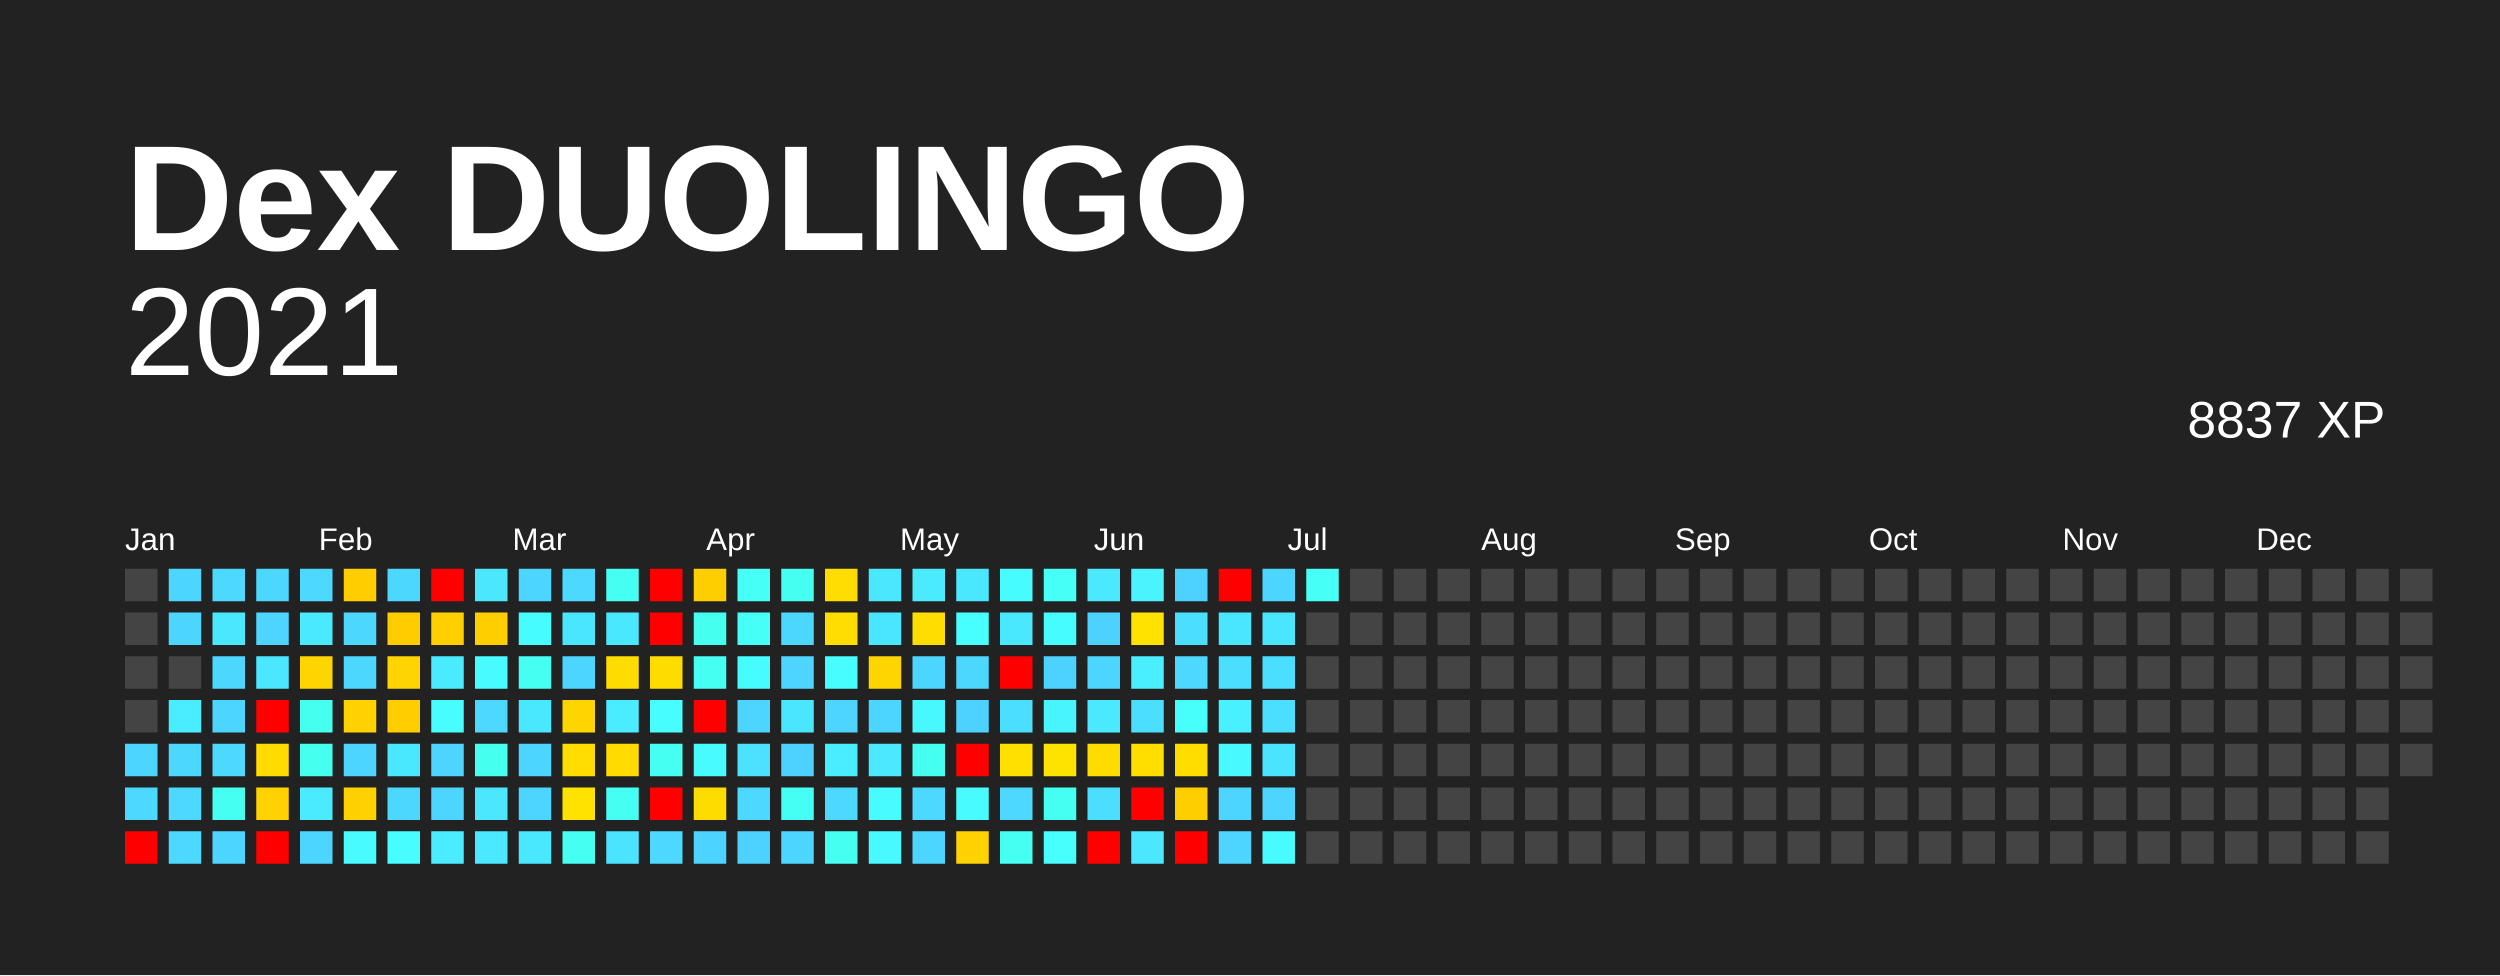
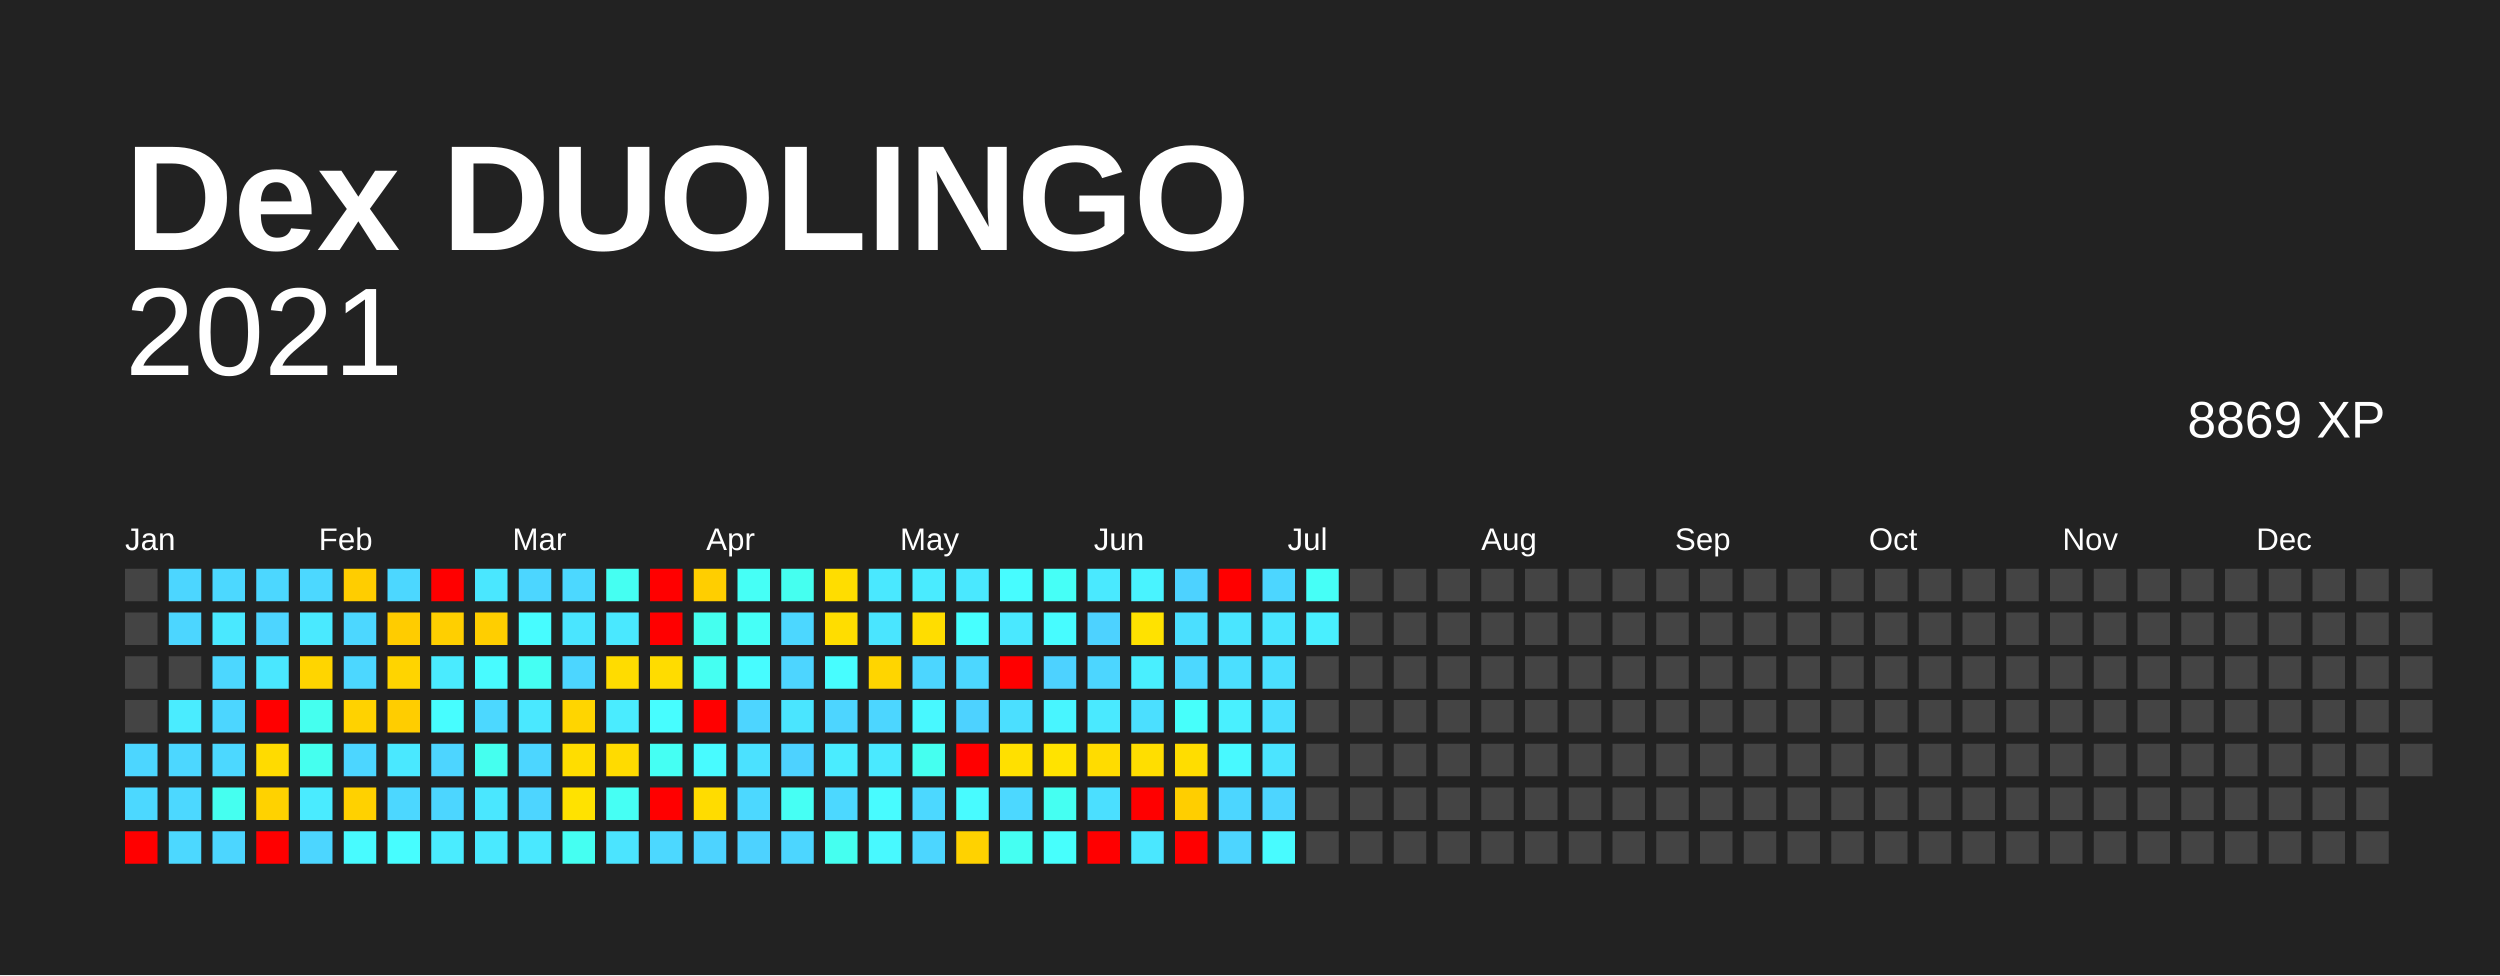
<svg xmlns="http://www.w3.org/2000/svg" baseProfile="full" height="78mm" version="1.1" viewBox="0,0,200,78" width="200mm">
  <defs />
  <rect fill="#222222" height="78" width="200" x="0" y="0" />
  <text fill="#FFFFFF" style="font-size:12px; font-family:Arial; font-weight:bold;" x="10" y="20">Dex DUOLINGO</text>
  <text alignment-baseline="hanging" fill="#FFFFFF" style="font-size:10.0px; font-family:Arial;" x="10" y="30">2021</text>
-   <text alignment-baseline="hanging" fill="#FFFFFF" style="font-size:4.125px; font-family:Arial;" x="175" y="35">8837 XP</text>
+   <text alignment-baseline="hanging" fill="#FFFFFF" style="font-size:4.125px; font-family:Arial;" x="175" y="35">8869 XP</text>
  <text fill="#FFFFFF" style="font-size:2.5px; font-family:Arial" x="10.0" y="44">Jan</text>
  <text fill="#FFFFFF" style="font-size:2.5px; font-family:Arial" x="25.5" y="44">Feb</text>
  <text fill="#FFFFFF" style="font-size:2.5px; font-family:Arial" x="41.0" y="44">Mar</text>
  <text fill="#FFFFFF" style="font-size:2.5px; font-family:Arial" x="56.5" y="44">Apr</text>
  <text fill="#FFFFFF" style="font-size:2.5px; font-family:Arial" x="72.0" y="44">May</text>
  <text fill="#FFFFFF" style="font-size:2.5px; font-family:Arial" x="87.5" y="44">Jun</text>
  <text fill="#FFFFFF" style="font-size:2.5px; font-family:Arial" x="103.0" y="44">Jul</text>
  <text fill="#FFFFFF" style="font-size:2.5px; font-family:Arial" x="118.5" y="44">Aug</text>
  <text fill="#FFFFFF" style="font-size:2.5px; font-family:Arial" x="134.0" y="44">Sep</text>
  <text fill="#FFFFFF" style="font-size:2.5px; font-family:Arial" x="149.5" y="44">Oct</text>
  <text fill="#FFFFFF" style="font-size:2.5px; font-family:Arial" x="165.0" y="44">Nov</text>
  <text fill="#FFFFFF" style="font-size:2.5px; font-family:Arial" x="180.5" y="44">Dec</text>
  <rect fill="#444444" height="2.6" width="2.6" x="10.0" y="45.5" />
  <rect fill="#444444" height="2.6" width="2.6" x="10.0" y="49.0" />
  <rect fill="#444444" height="2.6" width="2.6" x="10.0" y="52.5" />
  <rect fill="#444444" height="2.6" width="2.6" x="10.0" y="56.0" />
  <rect fill="#4cd6ff" height="2.6" width="2.6" x="10.0" y="59.5" />
  <rect fill="#4cd8ff" height="2.6" width="2.6" x="10.0" y="63.0" />
  <rect fill="red" height="2.6" width="2.6" x="10.0" y="66.5" />
  <rect fill="#4cd6ff" height="2.6" width="2.6" x="13.5" y="45.5" />
  <rect fill="#4cd6ff" height="2.6" width="2.6" x="13.5" y="49.0" />
  <rect fill="#444444" height="2.6" width="2.6" x="13.5" y="52.5" />
  <rect fill="#4aecff" height="2.6" width="2.6" x="13.5" y="56.0" />
  <rect fill="#4cd7ff" height="2.6" width="2.6" x="13.5" y="59.5" />
  <rect fill="#4cd8ff" height="2.6" width="2.6" x="13.5" y="63.0" />
  <rect fill="#4cd8ff" height="2.6" width="2.6" x="13.5" y="66.5" />
  <rect fill="#4cd8ff" height="2.6" width="2.6" x="17.0" y="45.5" />
  <rect fill="#4ae8ff" height="2.6" width="2.6" x="17.0" y="49.0" />
  <rect fill="#4cd7ff" height="2.6" width="2.6" x="17.0" y="52.5" />
  <rect fill="#4cd6ff" height="2.6" width="2.6" x="17.0" y="56.0" />
  <rect fill="#4cd8ff" height="2.6" width="2.6" x="17.0" y="59.5" />
  <rect fill="#45fff0" height="2.6" width="2.6" x="17.0" y="63.0" />
  <rect fill="#4cd6ff" height="2.6" width="2.6" x="17.0" y="66.5" />
  <rect fill="#4cd7ff" height="2.6" width="2.6" x="20.5" y="45.5" />
  <rect fill="#4dd5ff" height="2.6" width="2.6" x="20.5" y="49.0" />
  <rect fill="#4ae7ff" height="2.6" width="2.6" x="20.5" y="52.5" />
  <rect fill="red" height="2.6" width="2.6" x="20.5" y="56.0" />
  <rect fill="#ffdb00" height="2.6" width="2.6" x="20.5" y="59.5" />
  <rect fill="#ffd200" height="2.6" width="2.6" x="20.5" y="63.0" />
  <rect fill="red" height="2.6" width="2.6" x="20.5" y="66.5" />
  <rect fill="#4cd8ff" height="2.6" width="2.6" x="24.0" y="45.5" />
  <rect fill="#4ae9ff" height="2.6" width="2.6" x="24.0" y="49.0" />
  <rect fill="#ffd500" height="2.6" width="2.6" x="24.0" y="52.5" />
  <rect fill="#45ffef" height="2.6" width="2.6" x="24.0" y="56.0" />
  <rect fill="#45ffef" height="2.6" width="2.6" x="24.0" y="59.5" />
  <rect fill="#4aebff" height="2.6" width="2.6" x="24.0" y="63.0" />
  <rect fill="#4cd6ff" height="2.6" width="2.6" x="24.0" y="66.5" />
  <rect fill="#ffcd00" height="2.6" width="2.6" x="27.5" y="45.5" />
  <rect fill="#4cd7ff" height="2.6" width="2.6" x="27.5" y="49.0" />
  <rect fill="#4cd7ff" height="2.6" width="2.6" x="27.5" y="52.5" />
  <rect fill="#ffd200" height="2.6" width="2.6" x="27.5" y="56.0" />
  <rect fill="#4cd6ff" height="2.6" width="2.6" x="27.5" y="59.5" />
  <rect fill="#ffd100" height="2.6" width="2.6" x="27.5" y="63.0" />
  <rect fill="#48fbff" height="2.6" width="2.6" x="27.5" y="66.5" />
  <rect fill="#4cd7ff" height="2.6" width="2.6" x="31.0" y="45.5" />
  <rect fill="#ffcc00" height="2.6" width="2.6" x="31.0" y="49.0" />
  <rect fill="#ffd400" height="2.6" width="2.6" x="31.0" y="52.5" />
  <rect fill="#ffcd00" height="2.6" width="2.6" x="31.0" y="56.0" />
  <rect fill="#4ae8ff" height="2.6" width="2.6" x="31.0" y="59.5" />
  <rect fill="#4cd7ff" height="2.6" width="2.6" x="31.0" y="63.0" />
  <rect fill="#47fdff" height="2.6" width="2.6" x="31.0" y="66.5" />
  <rect fill="red" height="2.6" width="2.6" x="34.5" y="45.5" />
  <rect fill="#ffcf00" height="2.6" width="2.6" x="34.5" y="49.0" />
  <rect fill="#4aebff" height="2.6" width="2.6" x="34.5" y="52.5" />
  <rect fill="#47fdff" height="2.6" width="2.6" x="34.5" y="56.0" />
  <rect fill="#4dd5ff" height="2.6" width="2.6" x="34.5" y="59.5" />
  <rect fill="#4cd6ff" height="2.6" width="2.6" x="34.5" y="63.0" />
  <rect fill="#4aecff" height="2.6" width="2.6" x="34.5" y="66.5" />
  <rect fill="#4ae7ff" height="2.6" width="2.6" x="38.0" y="45.5" />
  <rect fill="#ffce00" height="2.6" width="2.6" x="38.0" y="49.0" />
  <rect fill="#48fbff" height="2.6" width="2.6" x="38.0" y="52.5" />
  <rect fill="#4cd8ff" height="2.6" width="2.6" x="38.0" y="56.0" />
  <rect fill="#45ffef" height="2.6" width="2.6" x="38.0" y="59.5" />
  <rect fill="#4ae7ff" height="2.6" width="2.6" x="38.0" y="63.0" />
  <rect fill="#4ae9ff" height="2.6" width="2.6" x="38.0" y="66.5" />
  <rect fill="#4cd6ff" height="2.6" width="2.6" x="41.5" y="45.5" />
  <rect fill="#47fcff" height="2.6" width="2.6" x="41.5" y="49.0" />
  <rect fill="#45fff3" height="2.6" width="2.6" x="41.5" y="52.5" />
  <rect fill="#4ae8ff" height="2.6" width="2.6" x="41.5" y="56.0" />
  <rect fill="#4cd6ff" height="2.6" width="2.6" x="41.5" y="59.5" />
  <rect fill="#4dd5ff" height="2.6" width="2.6" x="41.5" y="63.0" />
  <rect fill="#4ae8ff" height="2.6" width="2.6" x="41.5" y="66.5" />
  <rect fill="#4cd8ff" height="2.6" width="2.6" x="45.0" y="45.5" />
  <rect fill="#4ae5ff" height="2.6" width="2.6" x="45.0" y="49.0" />
  <rect fill="#4cd6ff" height="2.6" width="2.6" x="45.0" y="52.5" />
  <rect fill="#ffd500" height="2.6" width="2.6" x="45.0" y="56.0" />
  <rect fill="#ffdd00" height="2.6" width="2.6" x="45.0" y="59.5" />
  <rect fill="#ffe200" height="2.6" width="2.6" x="45.0" y="63.0" />
  <rect fill="#45fff2" height="2.6" width="2.6" x="45.0" y="66.5" />
  <rect fill="#45fff2" height="2.6" width="2.6" x="48.5" y="45.5" />
  <rect fill="#4ae8ff" height="2.6" width="2.6" x="48.5" y="49.0" />
  <rect fill="#ffdc00" height="2.6" width="2.6" x="48.5" y="52.5" />
  <rect fill="#4aecff" height="2.6" width="2.6" x="48.5" y="56.0" />
  <rect fill="#ffdb00" height="2.6" width="2.6" x="48.5" y="59.5" />
  <rect fill="#46fff4" height="2.6" width="2.6" x="48.5" y="63.0" />
  <rect fill="#4be4ff" height="2.6" width="2.6" x="48.5" y="66.5" />
  <rect fill="red" height="2.6" width="2.6" x="52.0" y="45.5" />
  <rect fill="red" height="2.6" width="2.6" x="52.0" y="49.0" />
  <rect fill="#ffdc00" height="2.6" width="2.6" x="52.0" y="52.5" />
  <rect fill="#47fdff" height="2.6" width="2.6" x="52.0" y="56.0" />
  <rect fill="#45fff3" height="2.6" width="2.6" x="52.0" y="59.5" />
  <rect fill="red" height="2.6" width="2.6" x="52.0" y="63.0" />
  <rect fill="#4cd8ff" height="2.6" width="2.6" x="52.0" y="66.5" />
  <rect fill="#ffce00" height="2.6" width="2.6" x="55.5" y="45.5" />
  <rect fill="#45ffef" height="2.6" width="2.6" x="55.5" y="49.0" />
  <rect fill="#45fff2" height="2.6" width="2.6" x="55.5" y="52.5" />
  <rect fill="red" height="2.6" width="2.6" x="55.5" y="56.0" />
  <rect fill="#48fbff" height="2.6" width="2.6" x="55.5" y="59.5" />
  <rect fill="#ffdc00" height="2.6" width="2.6" x="55.5" y="63.0" />
  <rect fill="#4dd3ff" height="2.6" width="2.6" x="55.5" y="66.5" />
  <rect fill="#46fff6" height="2.6" width="2.6" x="59.0" y="45.5" />
  <rect fill="#46fff7" height="2.6" width="2.6" x="59.0" y="49.0" />
  <rect fill="#47fcff" height="2.6" width="2.6" x="59.0" y="52.5" />
  <rect fill="#4dd5ff" height="2.6" width="2.6" x="59.0" y="56.0" />
  <rect fill="#4be1ff" height="2.6" width="2.6" x="59.0" y="59.5" />
  <rect fill="#4cd8ff" height="2.6" width="2.6" x="59.0" y="63.0" />
  <rect fill="#4dd2ff" height="2.6" width="2.6" x="59.0" y="66.5" />
  <rect fill="#45fff0" height="2.6" width="2.6" x="62.5" y="45.5" />
  <rect fill="#4cd7ff" height="2.6" width="2.6" x="62.5" y="49.0" />
  <rect fill="#4dd5ff" height="2.6" width="2.6" x="62.5" y="52.5" />
  <rect fill="#4ae5ff" height="2.6" width="2.6" x="62.5" y="56.0" />
  <rect fill="#4dd2ff" height="2.6" width="2.6" x="62.5" y="59.5" />
  <rect fill="#46fff4" height="2.6" width="2.6" x="62.5" y="63.0" />
  <rect fill="#4cd6ff" height="2.6" width="2.6" x="62.5" y="66.5" />
  <rect fill="#ffdd00" height="2.6" width="2.6" x="66.0" y="45.5" />
  <rect fill="#ffdd00" height="2.6" width="2.6" x="66.0" y="49.0" />
  <rect fill="#47fdff" height="2.6" width="2.6" x="66.0" y="52.5" />
  <rect fill="#4dd5ff" height="2.6" width="2.6" x="66.0" y="56.0" />
  <rect fill="#4aecff" height="2.6" width="2.6" x="66.0" y="59.5" />
  <rect fill="#4cd8ff" height="2.6" width="2.6" x="66.0" y="63.0" />
  <rect fill="#45fff0" height="2.6" width="2.6" x="66.0" y="66.5" />
  <rect fill="#4ae8ff" height="2.6" width="2.6" x="69.5" y="45.5" />
  <rect fill="#4ae5ff" height="2.6" width="2.6" x="69.5" y="49.0" />
  <rect fill="#ffd500" height="2.6" width="2.6" x="69.5" y="52.5" />
  <rect fill="#4cd6ff" height="2.6" width="2.6" x="69.5" y="56.0" />
  <rect fill="#4ae9ff" height="2.6" width="2.6" x="69.5" y="59.5" />
  <rect fill="#48fbff" height="2.6" width="2.6" x="69.5" y="63.0" />
  <rect fill="#48f9ff" height="2.6" width="2.6" x="69.5" y="66.5" />
  <rect fill="#4aebff" height="2.6" width="2.6" x="73.0" y="45.5" />
  <rect fill="#ffdd00" height="2.6" width="2.6" x="73.0" y="49.0" />
  <rect fill="#4cd6ff" height="2.6" width="2.6" x="73.0" y="52.5" />
  <rect fill="#48f8ff" height="2.6" width="2.6" x="73.0" y="56.0" />
  <rect fill="#45fff0" height="2.6" width="2.6" x="73.0" y="59.5" />
  <rect fill="#4cd8ff" height="2.6" width="2.6" x="73.0" y="63.0" />
  <rect fill="#4cd6ff" height="2.6" width="2.6" x="73.0" y="66.5" />
  <rect fill="#4ae8ff" height="2.6" width="2.6" x="76.5" y="45.5" />
  <rect fill="#47ffff" height="2.6" width="2.6" x="76.5" y="49.0" />
  <rect fill="#4cd7ff" height="2.6" width="2.6" x="76.5" y="52.5" />
  <rect fill="#4dd2ff" height="2.6" width="2.6" x="76.5" y="56.0" />
  <rect fill="red" height="2.6" width="2.6" x="76.5" y="59.5" />
  <rect fill="#48fbff" height="2.6" width="2.6" x="76.5" y="63.0" />
  <rect fill="#ffd200" height="2.6" width="2.6" x="76.5" y="66.5" />
  <rect fill="#47fcff" height="2.6" width="2.6" x="80.0" y="45.5" />
  <rect fill="#4ae8ff" height="2.6" width="2.6" x="80.0" y="49.0" />
  <rect fill="red" height="2.6" width="2.6" x="80.0" y="52.5" />
  <rect fill="#4bdfff" height="2.6" width="2.6" x="80.0" y="56.0" />
  <rect fill="#ffe000" height="2.6" width="2.6" x="80.0" y="59.5" />
  <rect fill="#4cd8ff" height="2.6" width="2.6" x="80.0" y="63.0" />
  <rect fill="#45fff2" height="2.6" width="2.6" x="80.0" y="66.5" />
  <rect fill="#46fff7" height="2.6" width="2.6" x="83.5" y="45.5" />
  <rect fill="#47fcff" height="2.6" width="2.6" x="83.5" y="49.0" />
  <rect fill="#4dd2ff" height="2.6" width="2.6" x="83.5" y="52.5" />
  <rect fill="#48f5ff" height="2.6" width="2.6" x="83.5" y="56.0" />
  <rect fill="#ffe300" height="2.6" width="2.6" x="83.5" y="59.5" />
  <rect fill="#45fff2" height="2.6" width="2.6" x="83.5" y="63.0" />
  <rect fill="#47fffd" height="2.6" width="2.6" x="83.5" y="66.5" />
  <rect fill="#4ae9ff" height="2.6" width="2.6" x="87.0" y="45.5" />
  <rect fill="#4dd2ff" height="2.6" width="2.6" x="87.0" y="49.0" />
  <rect fill="#4cd6ff" height="2.6" width="2.6" x="87.0" y="52.5" />
  <rect fill="#4ae9ff" height="2.6" width="2.6" x="87.0" y="56.0" />
  <rect fill="#ffdc00" height="2.6" width="2.6" x="87.0" y="59.5" />
  <rect fill="#4bdfff" height="2.6" width="2.6" x="87.0" y="63.0" />
  <rect fill="red" height="2.6" width="2.6" x="87.0" y="66.5" />
  <rect fill="#49f3ff" height="2.6" width="2.6" x="90.5" y="45.5" />
  <rect fill="#ffe200" height="2.6" width="2.6" x="90.5" y="49.0" />
  <rect fill="#49efff" height="2.6" width="2.6" x="90.5" y="52.5" />
  <rect fill="#4bdfff" height="2.6" width="2.6" x="90.5" y="56.0" />
  <rect fill="#ffde00" height="2.6" width="2.6" x="90.5" y="59.5" />
  <rect fill="red" height="2.6" width="2.6" x="90.5" y="63.0" />
  <rect fill="#4ae7ff" height="2.6" width="2.6" x="90.5" y="66.5" />
  <rect fill="#4dd2ff" height="2.6" width="2.6" x="94.0" y="45.5" />
  <rect fill="#4bdfff" height="2.6" width="2.6" x="94.0" y="49.0" />
  <rect fill="#4cd8ff" height="2.6" width="2.6" x="94.0" y="52.5" />
  <rect fill="#47fffb" height="2.6" width="2.6" x="94.0" y="56.0" />
  <rect fill="#ffdd00" height="2.6" width="2.6" x="94.0" y="59.5" />
  <rect fill="#ffce00" height="2.6" width="2.6" x="94.0" y="63.0" />
  <rect fill="red" height="2.6" width="2.6" x="94.0" y="66.5" />
  <rect fill="red" height="2.6" width="2.6" x="97.5" y="45.5" />
  <rect fill="#4ae5ff" height="2.6" width="2.6" x="97.5" y="49.0" />
  <rect fill="#4bdfff" height="2.6" width="2.6" x="97.5" y="52.5" />
  <rect fill="#49f0ff" height="2.6" width="2.6" x="97.5" y="56.0" />
  <rect fill="#48f9ff" height="2.6" width="2.6" x="97.5" y="59.5" />
  <rect fill="#4cd6ff" height="2.6" width="2.6" x="97.5" y="63.0" />
  <rect fill="#4dd5ff" height="2.6" width="2.6" x="97.5" y="66.5" />
  <rect fill="#4cd6ff" height="2.6" width="2.6" x="101.0" y="45.5" />
  <rect fill="#4ae5ff" height="2.6" width="2.6" x="101.0" y="49.0" />
  <rect fill="#4bdfff" height="2.6" width="2.6" x="101.0" y="52.5" />
  <rect fill="#4bdfff" height="2.6" width="2.6" x="101.0" y="56.0" />
  <rect fill="#4be4ff" height="2.6" width="2.6" x="101.0" y="59.5" />
  <rect fill="#4dd5ff" height="2.6" width="2.6" x="101.0" y="63.0" />
  <rect fill="#48fbff" height="2.6" width="2.6" x="101.0" y="66.5" />
  <rect fill="#46fff7" height="2.6" width="2.6" x="104.5" y="45.5" />
-   <rect fill="#444444" height="2.6" width="2.6" x="104.5" y="49.0" />
+   <rect fill="#49efff" height="2.6" width="2.6" x="104.5" y="49.0" />
  <rect fill="#444444" height="2.6" width="2.6" x="104.5" y="52.5" />
  <rect fill="#444444" height="2.6" width="2.6" x="104.5" y="56.0" />
  <rect fill="#444444" height="2.6" width="2.6" x="104.5" y="59.5" />
  <rect fill="#444444" height="2.6" width="2.6" x="104.5" y="63.0" />
  <rect fill="#444444" height="2.6" width="2.6" x="104.5" y="66.5" />
  <rect fill="#444444" height="2.6" width="2.6" x="108.0" y="45.5" />
  <rect fill="#444444" height="2.6" width="2.6" x="108.0" y="49.0" />
  <rect fill="#444444" height="2.6" width="2.6" x="108.0" y="52.5" />
  <rect fill="#444444" height="2.6" width="2.6" x="108.0" y="56.0" />
  <rect fill="#444444" height="2.6" width="2.6" x="108.0" y="59.5" />
  <rect fill="#444444" height="2.6" width="2.6" x="108.0" y="63.0" />
  <rect fill="#444444" height="2.6" width="2.6" x="108.0" y="66.5" />
  <rect fill="#444444" height="2.6" width="2.6" x="111.5" y="45.5" />
  <rect fill="#444444" height="2.6" width="2.6" x="111.5" y="49.0" />
  <rect fill="#444444" height="2.6" width="2.6" x="111.5" y="52.5" />
  <rect fill="#444444" height="2.6" width="2.6" x="111.5" y="56.0" />
  <rect fill="#444444" height="2.6" width="2.6" x="111.5" y="59.5" />
  <rect fill="#444444" height="2.6" width="2.6" x="111.5" y="63.0" />
  <rect fill="#444444" height="2.6" width="2.6" x="111.5" y="66.5" />
  <rect fill="#444444" height="2.6" width="2.6" x="115.0" y="45.5" />
  <rect fill="#444444" height="2.6" width="2.6" x="115.0" y="49.0" />
  <rect fill="#444444" height="2.6" width="2.6" x="115.0" y="52.5" />
  <rect fill="#444444" height="2.6" width="2.6" x="115.0" y="56.0" />
  <rect fill="#444444" height="2.6" width="2.6" x="115.0" y="59.5" />
  <rect fill="#444444" height="2.6" width="2.6" x="115.0" y="63.0" />
  <rect fill="#444444" height="2.6" width="2.6" x="115.0" y="66.5" />
  <rect fill="#444444" height="2.6" width="2.6" x="118.5" y="45.5" />
  <rect fill="#444444" height="2.6" width="2.6" x="118.5" y="49.0" />
  <rect fill="#444444" height="2.6" width="2.6" x="118.5" y="52.5" />
  <rect fill="#444444" height="2.6" width="2.6" x="118.5" y="56.0" />
  <rect fill="#444444" height="2.6" width="2.6" x="118.5" y="59.5" />
  <rect fill="#444444" height="2.6" width="2.6" x="118.5" y="63.0" />
  <rect fill="#444444" height="2.6" width="2.6" x="118.5" y="66.5" />
  <rect fill="#444444" height="2.6" width="2.6" x="122.0" y="45.5" />
  <rect fill="#444444" height="2.6" width="2.6" x="122.0" y="49.0" />
  <rect fill="#444444" height="2.6" width="2.6" x="122.0" y="52.5" />
  <rect fill="#444444" height="2.6" width="2.6" x="122.0" y="56.0" />
  <rect fill="#444444" height="2.6" width="2.6" x="122.0" y="59.5" />
  <rect fill="#444444" height="2.6" width="2.6" x="122.0" y="63.0" />
  <rect fill="#444444" height="2.6" width="2.6" x="122.0" y="66.5" />
  <rect fill="#444444" height="2.6" width="2.6" x="125.5" y="45.5" />
  <rect fill="#444444" height="2.6" width="2.6" x="125.5" y="49.0" />
  <rect fill="#444444" height="2.6" width="2.6" x="125.5" y="52.5" />
  <rect fill="#444444" height="2.6" width="2.6" x="125.5" y="56.0" />
  <rect fill="#444444" height="2.6" width="2.6" x="125.5" y="59.5" />
  <rect fill="#444444" height="2.6" width="2.6" x="125.5" y="63.0" />
  <rect fill="#444444" height="2.6" width="2.6" x="125.5" y="66.5" />
  <rect fill="#444444" height="2.6" width="2.6" x="129.0" y="45.5" />
  <rect fill="#444444" height="2.6" width="2.6" x="129.0" y="49.0" />
  <rect fill="#444444" height="2.6" width="2.6" x="129.0" y="52.5" />
  <rect fill="#444444" height="2.6" width="2.6" x="129.0" y="56.0" />
  <rect fill="#444444" height="2.6" width="2.6" x="129.0" y="59.5" />
  <rect fill="#444444" height="2.6" width="2.6" x="129.0" y="63.0" />
  <rect fill="#444444" height="2.6" width="2.6" x="129.0" y="66.5" />
  <rect fill="#444444" height="2.6" width="2.6" x="132.5" y="45.5" />
  <rect fill="#444444" height="2.6" width="2.6" x="132.5" y="49.0" />
  <rect fill="#444444" height="2.6" width="2.6" x="132.5" y="52.5" />
  <rect fill="#444444" height="2.6" width="2.6" x="132.5" y="56.0" />
  <rect fill="#444444" height="2.6" width="2.6" x="132.5" y="59.5" />
  <rect fill="#444444" height="2.6" width="2.6" x="132.5" y="63.0" />
  <rect fill="#444444" height="2.6" width="2.6" x="132.5" y="66.5" />
  <rect fill="#444444" height="2.6" width="2.6" x="136.0" y="45.5" />
  <rect fill="#444444" height="2.6" width="2.6" x="136.0" y="49.0" />
  <rect fill="#444444" height="2.6" width="2.6" x="136.0" y="52.5" />
  <rect fill="#444444" height="2.6" width="2.6" x="136.0" y="56.0" />
  <rect fill="#444444" height="2.6" width="2.6" x="136.0" y="59.5" />
  <rect fill="#444444" height="2.6" width="2.6" x="136.0" y="63.0" />
  <rect fill="#444444" height="2.6" width="2.6" x="136.0" y="66.5" />
  <rect fill="#444444" height="2.6" width="2.6" x="139.5" y="45.5" />
  <rect fill="#444444" height="2.6" width="2.6" x="139.5" y="49.0" />
  <rect fill="#444444" height="2.6" width="2.6" x="139.5" y="52.5" />
  <rect fill="#444444" height="2.6" width="2.6" x="139.5" y="56.0" />
  <rect fill="#444444" height="2.6" width="2.6" x="139.5" y="59.5" />
  <rect fill="#444444" height="2.6" width="2.6" x="139.5" y="63.0" />
  <rect fill="#444444" height="2.6" width="2.6" x="139.5" y="66.5" />
  <rect fill="#444444" height="2.6" width="2.6" x="143.0" y="45.5" />
  <rect fill="#444444" height="2.6" width="2.6" x="143.0" y="49.0" />
  <rect fill="#444444" height="2.6" width="2.6" x="143.0" y="52.5" />
  <rect fill="#444444" height="2.6" width="2.6" x="143.0" y="56.0" />
  <rect fill="#444444" height="2.6" width="2.6" x="143.0" y="59.5" />
  <rect fill="#444444" height="2.6" width="2.6" x="143.0" y="63.0" />
  <rect fill="#444444" height="2.6" width="2.6" x="143.0" y="66.5" />
  <rect fill="#444444" height="2.6" width="2.6" x="146.5" y="45.5" />
  <rect fill="#444444" height="2.6" width="2.6" x="146.5" y="49.0" />
  <rect fill="#444444" height="2.6" width="2.6" x="146.5" y="52.5" />
  <rect fill="#444444" height="2.6" width="2.6" x="146.5" y="56.0" />
  <rect fill="#444444" height="2.6" width="2.6" x="146.5" y="59.5" />
  <rect fill="#444444" height="2.6" width="2.6" x="146.5" y="63.0" />
  <rect fill="#444444" height="2.6" width="2.6" x="146.5" y="66.5" />
  <rect fill="#444444" height="2.6" width="2.6" x="150.0" y="45.5" />
  <rect fill="#444444" height="2.6" width="2.6" x="150.0" y="49.0" />
  <rect fill="#444444" height="2.6" width="2.6" x="150.0" y="52.5" />
  <rect fill="#444444" height="2.6" width="2.6" x="150.0" y="56.0" />
  <rect fill="#444444" height="2.6" width="2.6" x="150.0" y="59.5" />
  <rect fill="#444444" height="2.6" width="2.6" x="150.0" y="63.0" />
  <rect fill="#444444" height="2.6" width="2.6" x="150.0" y="66.5" />
  <rect fill="#444444" height="2.6" width="2.6" x="153.5" y="45.5" />
  <rect fill="#444444" height="2.6" width="2.6" x="153.5" y="49.0" />
  <rect fill="#444444" height="2.6" width="2.6" x="153.5" y="52.5" />
  <rect fill="#444444" height="2.6" width="2.6" x="153.5" y="56.0" />
  <rect fill="#444444" height="2.6" width="2.6" x="153.5" y="59.5" />
  <rect fill="#444444" height="2.6" width="2.6" x="153.5" y="63.0" />
  <rect fill="#444444" height="2.6" width="2.6" x="153.5" y="66.5" />
  <rect fill="#444444" height="2.6" width="2.6" x="157.0" y="45.5" />
  <rect fill="#444444" height="2.6" width="2.6" x="157.0" y="49.0" />
  <rect fill="#444444" height="2.6" width="2.6" x="157.0" y="52.5" />
  <rect fill="#444444" height="2.6" width="2.6" x="157.0" y="56.0" />
  <rect fill="#444444" height="2.6" width="2.6" x="157.0" y="59.5" />
  <rect fill="#444444" height="2.6" width="2.6" x="157.0" y="63.0" />
  <rect fill="#444444" height="2.6" width="2.6" x="157.0" y="66.5" />
  <rect fill="#444444" height="2.6" width="2.6" x="160.5" y="45.5" />
  <rect fill="#444444" height="2.6" width="2.6" x="160.5" y="49.0" />
  <rect fill="#444444" height="2.6" width="2.6" x="160.5" y="52.5" />
  <rect fill="#444444" height="2.6" width="2.6" x="160.5" y="56.0" />
  <rect fill="#444444" height="2.6" width="2.6" x="160.5" y="59.5" />
  <rect fill="#444444" height="2.6" width="2.6" x="160.5" y="63.0" />
  <rect fill="#444444" height="2.6" width="2.6" x="160.5" y="66.5" />
  <rect fill="#444444" height="2.6" width="2.6" x="164.0" y="45.5" />
  <rect fill="#444444" height="2.6" width="2.6" x="164.0" y="49.0" />
  <rect fill="#444444" height="2.6" width="2.6" x="164.0" y="52.5" />
  <rect fill="#444444" height="2.6" width="2.6" x="164.0" y="56.0" />
  <rect fill="#444444" height="2.6" width="2.6" x="164.0" y="59.5" />
  <rect fill="#444444" height="2.6" width="2.6" x="164.0" y="63.0" />
  <rect fill="#444444" height="2.6" width="2.6" x="164.0" y="66.5" />
  <rect fill="#444444" height="2.6" width="2.6" x="167.5" y="45.5" />
  <rect fill="#444444" height="2.6" width="2.6" x="167.5" y="49.0" />
  <rect fill="#444444" height="2.6" width="2.6" x="167.5" y="52.5" />
  <rect fill="#444444" height="2.6" width="2.6" x="167.5" y="56.0" />
  <rect fill="#444444" height="2.6" width="2.6" x="167.5" y="59.5" />
  <rect fill="#444444" height="2.6" width="2.6" x="167.5" y="63.0" />
  <rect fill="#444444" height="2.6" width="2.6" x="167.5" y="66.5" />
  <rect fill="#444444" height="2.6" width="2.6" x="171.0" y="45.5" />
  <rect fill="#444444" height="2.6" width="2.6" x="171.0" y="49.0" />
  <rect fill="#444444" height="2.6" width="2.6" x="171.0" y="52.5" />
  <rect fill="#444444" height="2.6" width="2.6" x="171.0" y="56.0" />
  <rect fill="#444444" height="2.6" width="2.6" x="171.0" y="59.5" />
  <rect fill="#444444" height="2.6" width="2.6" x="171.0" y="63.0" />
  <rect fill="#444444" height="2.6" width="2.6" x="171.0" y="66.5" />
  <rect fill="#444444" height="2.6" width="2.6" x="174.5" y="45.5" />
  <rect fill="#444444" height="2.6" width="2.6" x="174.5" y="49.0" />
  <rect fill="#444444" height="2.6" width="2.6" x="174.5" y="52.5" />
  <rect fill="#444444" height="2.6" width="2.6" x="174.5" y="56.0" />
  <rect fill="#444444" height="2.6" width="2.6" x="174.5" y="59.5" />
  <rect fill="#444444" height="2.6" width="2.6" x="174.5" y="63.0" />
  <rect fill="#444444" height="2.6" width="2.6" x="174.5" y="66.5" />
  <rect fill="#444444" height="2.6" width="2.6" x="178.0" y="45.5" />
  <rect fill="#444444" height="2.6" width="2.6" x="178.0" y="49.0" />
  <rect fill="#444444" height="2.6" width="2.6" x="178.0" y="52.5" />
  <rect fill="#444444" height="2.6" width="2.6" x="178.0" y="56.0" />
  <rect fill="#444444" height="2.6" width="2.6" x="178.0" y="59.5" />
  <rect fill="#444444" height="2.6" width="2.6" x="178.0" y="63.0" />
  <rect fill="#444444" height="2.6" width="2.6" x="178.0" y="66.5" />
  <rect fill="#444444" height="2.6" width="2.6" x="181.5" y="45.5" />
  <rect fill="#444444" height="2.6" width="2.6" x="181.5" y="49.0" />
  <rect fill="#444444" height="2.6" width="2.6" x="181.5" y="52.5" />
  <rect fill="#444444" height="2.6" width="2.6" x="181.5" y="56.0" />
  <rect fill="#444444" height="2.6" width="2.6" x="181.5" y="59.5" />
  <rect fill="#444444" height="2.6" width="2.6" x="181.5" y="63.0" />
  <rect fill="#444444" height="2.6" width="2.6" x="181.5" y="66.5" />
  <rect fill="#444444" height="2.6" width="2.6" x="185.0" y="45.5" />
  <rect fill="#444444" height="2.6" width="2.6" x="185.0" y="49.0" />
  <rect fill="#444444" height="2.6" width="2.6" x="185.0" y="52.5" />
  <rect fill="#444444" height="2.6" width="2.6" x="185.0" y="56.0" />
  <rect fill="#444444" height="2.6" width="2.6" x="185.0" y="59.5" />
  <rect fill="#444444" height="2.6" width="2.6" x="185.0" y="63.0" />
  <rect fill="#444444" height="2.6" width="2.6" x="185.0" y="66.5" />
  <rect fill="#444444" height="2.6" width="2.6" x="188.5" y="45.5" />
  <rect fill="#444444" height="2.6" width="2.6" x="188.5" y="49.0" />
  <rect fill="#444444" height="2.6" width="2.6" x="188.5" y="52.5" />
  <rect fill="#444444" height="2.6" width="2.6" x="188.5" y="56.0" />
  <rect fill="#444444" height="2.6" width="2.6" x="188.5" y="59.5" />
  <rect fill="#444444" height="2.6" width="2.6" x="188.5" y="63.0" />
  <rect fill="#444444" height="2.6" width="2.6" x="188.5" y="66.5" />
  <rect fill="#444444" height="2.6" width="2.6" x="192.0" y="45.5" />
  <rect fill="#444444" height="2.6" width="2.6" x="192.0" y="49.0" />
  <rect fill="#444444" height="2.6" width="2.6" x="192.0" y="52.5" />
  <rect fill="#444444" height="2.6" width="2.6" x="192.0" y="56.0" />
  <rect fill="#444444" height="2.6" width="2.6" x="192.0" y="59.5" />
</svg>
